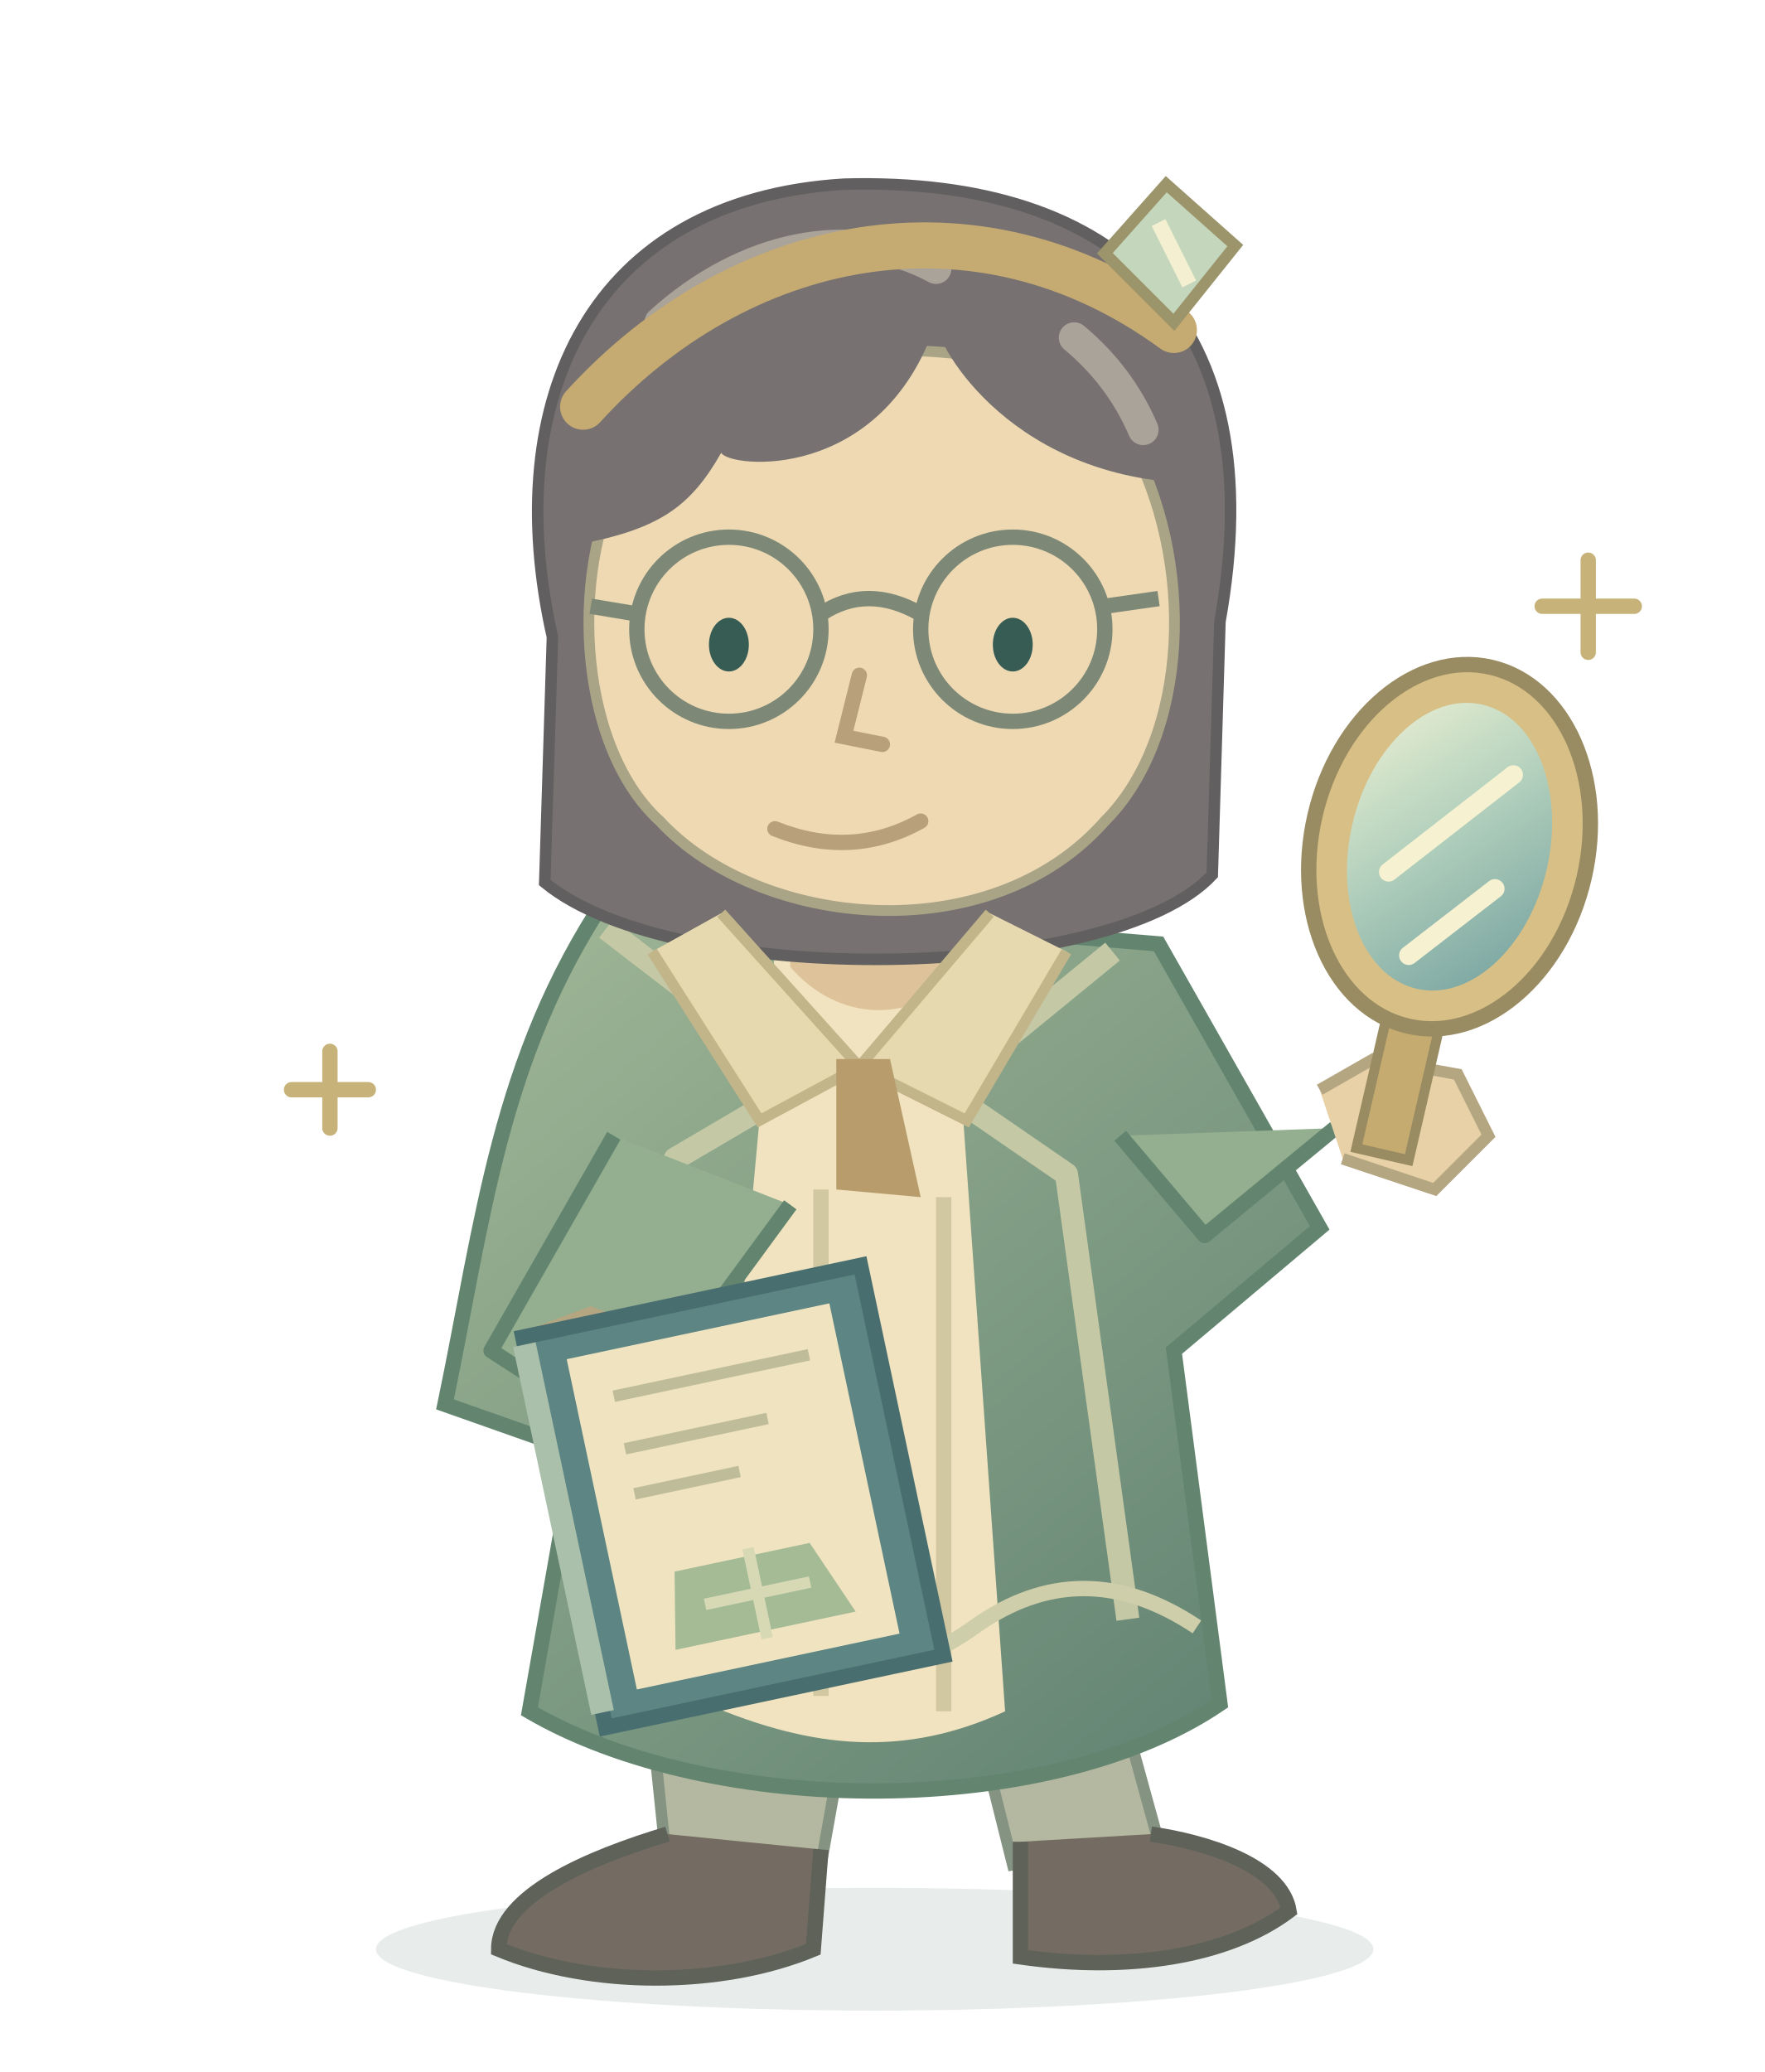
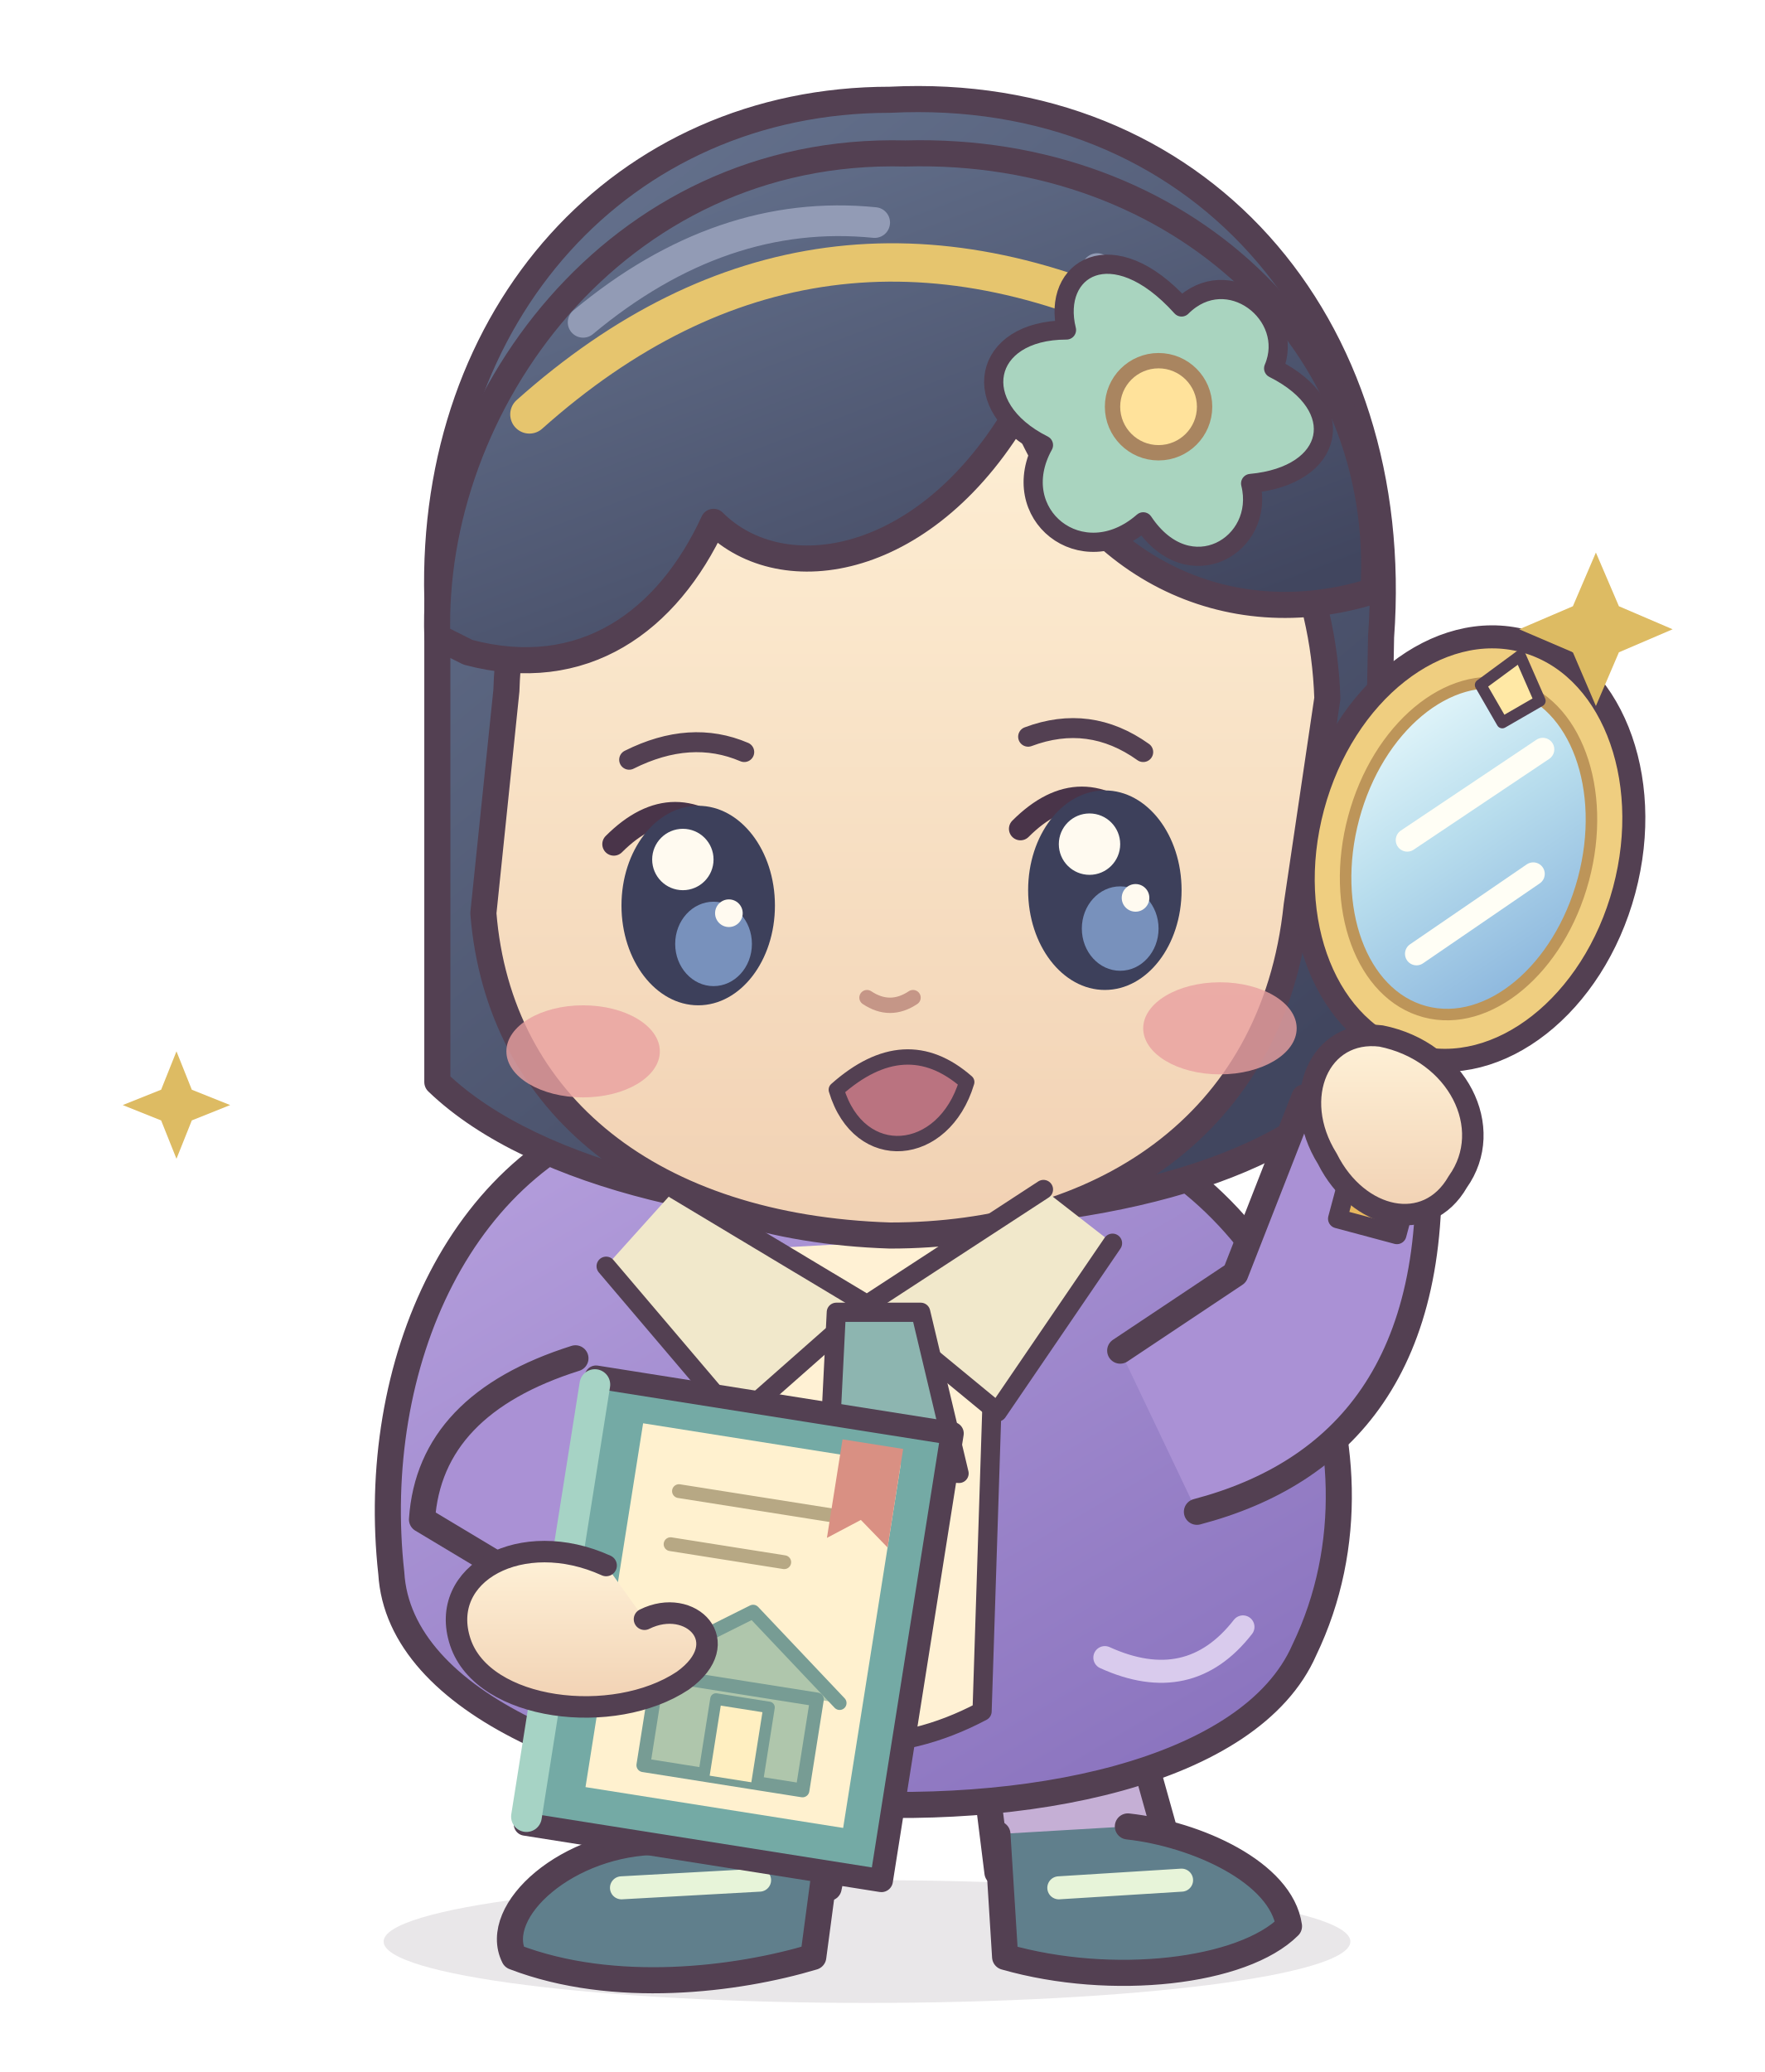
<svg xmlns="http://www.w3.org/2000/svg" width="230" height="270" viewBox="0 0 230 270">
  <defs>
-     <linearGradient id="coat" x2=".8" y2="1">
-       <stop stop-color="#a2b897" />
-       <stop offset="1" stop-color="#648574" />
+     <linearGradient id="miro-coat" x2=".8" y2="1">
+       <stop stop-color="#b8a2df" />
+       <stop offset="1" stop-color="#8a73be" />
    </linearGradient>
-     <linearGradient id="mirror" x2=".7" y2="1">
-       <stop stop-color="#eef2d5" />
-       <stop offset=".5" stop-color="#b4d1bd" />
-       <stop offset="1" stop-color="#7fa9a4" />
+     <linearGradient id="miro-hair" x2=".7" y2="1">
+       <stop stop-color="#687692" />
+       <stop offset="1" stop-color="#41465f" />
+     </linearGradient>
+     <linearGradient id="miro-face" x2="0" y2="1">
+       <stop stop-color="#fff2d8" />
+       <stop offset="1" stop-color="#f1d1b3" />
+     </linearGradient>
+     <linearGradient id="miro-mirror" x2=".8" y2="1">
+       <stop stop-color="#f2ffff" />
+       <stop offset=".5" stop-color="#b8dded" />
+       <stop offset="1" stop-color="#88b3dc" />
    </linearGradient>
  </defs>
-   <ellipse cx="114" cy="254" rx="65" ry="8" fill="#486f6120" />
-   <path d="m84 215 3 29 20-1 5-28m13 0 7 28 19-3-8-29" fill="#b4b8a0" stroke="#859482" stroke-width="1.5" />
-   <path d="M87 239c-10 3-22 8-22 15 12 5 29 5 41 0l1-13m26-1 0 15c14 2 27 0 35-6-1-6-11-9-18-10" fill="#746c62" stroke="#5e6259" stroke-width="2" />
-   <path d="M79 117c-14 21-16 42-21 66l17 6-6 34c24 14 68 14 90-1l-6-46 19-16-21-37Z" fill="url(#coat)" stroke="#63856f" stroke-width="2" />
-   <path d="m101 124-9 98c14 6 26 7 39 1l-7-99" fill="#f1e3bf" />
-   <path d="M107 155v66m16-65v67" stroke="#d1c8a2" stroke-width="2" />
-   <path d="m79 121 26 20-17 10-4 61m61-88-22 18 16 11 8 58" stroke="#c4c8a5" stroke-width="3" fill="none" stroke-linejoin="round" />
-   <path d="M76 211q15-9 26 1t25 0 29 0" stroke="#cfceaa" stroke-width="2" fill="none" />
-   <path d="M103 99v27c6 7 16 8 23 0v-27" fill="#dec39a" />
-   <path d="M72 83c-7-31 5-57 38-59 36-1 56 18 49 57l-1 33c-13 14-70 15-87 1Z" fill="#777271" stroke="#625f60" stroke-width="1.5" />
-   <path d="M82 60c-8 13-7 37 4 47 13 14 43 17 58 0 11-11 12-34 3-50-11-16-51-15-65 3Z" fill="#eed9b3" stroke="#aaa486" stroke-width="1.4" />
-   <path d="M75 65c1-31 35-47 60-33 15 4 24 16 22 31-25 0-35-18-35-21-7 21-27 19-28 17-4 7-8 10-19 12Z" fill="#777271" />
-   <path d="M86 42c11-10 25-13 36-7m18 9q6 5 9 12" stroke="#aaa39a" stroke-width="4" fill="none" stroke-linecap="round" />
-   <path d="M76 53c20-22 51-29 77-10" stroke="#c5aa72" stroke-width="6" fill="none" stroke-linecap="round" />
-   <path d="m144 33 8-9 9 8-8 10Z" fill="#c4d6bc" stroke="#9c956b" stroke-width="1.5" />
-   <path d="m151 29 4 8" stroke="#f4efd1" stroke-width="2" />
-   <g fill="none" stroke="#7d8976" stroke-width="2">
-     <circle cx="95" cy="82" r="12" />
-     <circle cx="132" cy="82" r="12" />
-     <path d="M107 80q6-4 13 0m-37 0-6-1m67 0 7-1" />
+   <ellipse cx="113" cy="253" rx="63" ry="8" fill="#55405420" />
+   <g stroke="#534052" stroke-width="3.4" stroke-linecap="round" stroke-linejoin="round">
+     <path d="m83 221 4 23 21 2 5-24m14-2 3 24 23-1-7-25" fill="#c5afd5" />
+     <path d="M86 240c-12 0-22 9-19 15 13 5 29 3 39 0l2-15m22-1 1 16c14 4 31 2 37-4-1-7-12-12-21-13" fill="#607f8c" />
+     <path d="m81 246 18-1m39 1 16-1" fill="none" stroke="#e7f4d9" stroke-width="3" />
+     <path d="M85 144c-25 6-37 34-34 61 2 34 105 42 119 10 13-27-4-61-28-68Z" fill="url(#miro-coat)" />
+     <path d="M94 163q-6 27-1 59 18 10 35 1l2-62" fill="#fff1d4" stroke-width="2.5" />
+     <path d="M60 209q11 10 22 3m62 4q11 5 18-4" fill="none" stroke="#d9cbed" stroke-width="3" />
+     <path d="M57 78c-1-37 24-65 59-65 40-2 67 29 64 70l-1 54c-13 27-96 29-122 4Z" fill="url(#miro-hair)" />
+     <path d="M66 90c1-31 22-50 51-51 31-1 55 22 56 52l-4 27c-3 29-26 43-53 43-31-1-51-17-53-42Z" fill="url(#miro-face)" />
+     <path d="M57 83c-1-30 23-64 61-63 36-1 63 25 61 57-19 6-38-3-46-24-12 21-31 24-40 15-6 13-17 21-32 17Z" fill="url(#miro-hair)" />
+     <path d="M76 42q18-15 38-13m29 6q14 8 20 24" fill="none" stroke="#929bb5" stroke-width="4" />
+     <path d="M69 54q37-33 82-11" fill="none" stroke="#e6c56e" stroke-width="5" />
+     <path d="M154 40c-9-10-17-5-15 3-11 0-13 10-3 15-5 9 5 17 13 10 6 9 16 3 14-5 11-1 13-10 3-15 3-7-6-14-12-8Z" fill="#a9d4bf" stroke-width="2.5" />
+     <circle cx="151" cy="53" r="6" fill="#ffe29b" stroke="#a98560" stroke-width="2" />
+     <path d="M82 99q8-4 15-1m37-2q8-3 15 2" fill="none" stroke-width="2.6" />
+     <path d="M80 110q8-8 16 0m37-2q8-8 16 0" fill="none" stroke="#493449" stroke-width="3" />
+     <ellipse cx="91" cy="118" rx="10" ry="13" fill="#3d405b" stroke="none" />
+     <ellipse cx="144" cy="116" rx="10" ry="13" fill="#3d405b" stroke="none" />
+     <ellipse cx="93" cy="123" rx="5" ry="5.5" fill="#7891bc" stroke="none" />
+     <ellipse cx="146" cy="121" rx="5" ry="5.5" fill="#7891bc" stroke="none" />
+     <circle cx="89" cy="112" r="4" fill="#fffaf0" stroke="none" />
+     <circle cx="142" cy="110" r="4" fill="#fffaf0" stroke="none" />
+     <circle cx="95" cy="119" r="1.8" fill="#fffaf0" stroke="none" />
+     <circle cx="148" cy="117" r="1.8" fill="#fffaf0" stroke="none" />
+     <ellipse cx="76" cy="137" rx="10" ry="6" fill="#e9a0a0" stroke="none" opacity=".8" />
+     <ellipse cx="159" cy="134" rx="10" ry="6" fill="#e9a0a0" stroke="none" opacity=".8" />
+     <path d="M113 130q3 2 6 0" fill="none" stroke="#c59687" stroke-width="2" />
+     <path d="M109 142q9-8 17-1c-3 10-14 11-17 1Z" fill="#ba7380" stroke-width="2" />
+     <path d="m88 155 25 15-17 15-17-20m57-10-23 15 17 14 15-22" fill="#f1e8cb" stroke-width="2.5" />
+     <path d="M109 171h11l5 21-17-1Z" fill="#8db5b0" stroke-width="2.5" />
+     <path d="M75 177q-19 6-20 21l25 15 15-17m51-20 15-10 9-23 16 5c2 30-11 44-30 49" fill="#aa91d5" />
+     <g transform="translate(98 211) rotate(9)">
+       <path d="M-25-28h47v59h-47Z" fill="#74aaa5" stroke-width="3" />
+       <path d="M-18-23h34v48h-34Z" fill="#fff1cf" stroke="none" />
+       <path d="M-25-27v57" stroke="#a6d3c5" stroke-width="4" />
+       <path d="M-12-15h21m-21 7h15" stroke="#b7a884" stroke-width="1.8" />
+       <path d="M-11 9h21v12h-21Zm-3 0L0-1 13 9" fill="#afc6ac" stroke="#779c94" stroke-width="1.8" />
+       <path d="M-3 21V11h7v10" fill="#ffefc1" stroke="#779c94" stroke-width="1.5" />
+       <path d="M8-25v13l4-3 4 3v-13" fill="#d99083" stroke="none" />
+     </g>
+     <path d="M79 204c-11-5-22 1-19 10 3 9 20 11 29 5 7-5 1-11-5-8" fill="url(#miro-face)" stroke-width="2.8" />
+     <g transform="translate(187 127) rotate(15)">
+       <path d="M-4 5h8v29h-8Z" fill="#e8b85f" stroke-width="2.5" />
+       <ellipse cy="-17" rx="21" ry="28" fill="#efce80" stroke-width="3" />
+       <ellipse cy="-17" rx="15.5" ry="22" fill="url(#miro-mirror)" stroke="#bd9559" stroke-width="1.5" />
+       <path d="m-8-16 14-16m-9 30 12-14" fill="none" stroke="#fffef5" stroke-width="3" />
+       <path d="m0-43 4 5-4 4-4-4Z" fill="#ffe8a5" stroke-width="1.5" />
+     </g>
+     <path d="M173 151c-5-8-1-17 7-16 10 2 15 12 10 19-4 7-13 5-17-3Z" fill="url(#miro-face)" stroke-width="2.8" />
  </g>
-   <ellipse cx="95" cy="84" rx="2.6" ry="3.5" fill="#375c53" />
-   <ellipse cx="132" cy="84" rx="2.6" ry="3.5" fill="#375c53" />
-   <path d="m112 88-2 8 5 1m-14 11q10 4 19-1" stroke="#b7a07a" stroke-width="2" fill="none" stroke-linecap="round" />
-   <path d="m94 119 18 20-13 7-14-22m44-5-17 20 14 7 13-22" fill="#e6d9af" stroke="#c2b58a" stroke-width="1.4" />
-   <path d="m109 138 7 0 4 18-11-1Z" fill="#b89c6b" />
-   <path d="m80 148-16 28 17 11 22-30m43-9 11 13 17-14" fill="#94ae90" stroke="#63856f" stroke-width="2" stroke-linejoin="round" />
-   <path d="m69 174 8-3 13 5 2 7-10 8-10-4m100-45 7-4 11 2 4 8-7 7-12-4" fill="#e8d1a7" stroke="#b5a682" stroke-width="1.5" />
-   <g transform="translate(95 190) rotate(-12)">
-     <path d="M-23-21h45v52h-45Z" fill="#5c8584" stroke="#486e6f" stroke-width="2" />
-     <path d="M-18-17h35v44h-35Z" fill="#f0e3c0" />
-     <path d="M-13-11h26m-26 7h19m-19 6h14" stroke="#bfbc9a" stroke-width="1.5" />
-     <path d="M-10 13h18l4 10h-24Z" fill="#a4bb96" />
-     <path d="M0 12v12m-7-6h14" stroke="#d7d9b5" stroke-width="1.5" />
-     <path d="M-23-20v49" stroke="#aac0aa" stroke-width="3" />
-   </g>
-   <g transform="translate(186 123) rotate(13)">
-     <path d="M-3 4h7v24h-7Z" fill="#c6ab70" stroke="#9a8c62" stroke-width="1.3" />
-     <ellipse cx="0" cy="-13" rx="18" ry="24" fill="#d7bf86" stroke="#9a8c62" stroke-width="2" />
-     <ellipse cx="0" cy="-13" rx="13" ry="19" fill="url(#mirror)" />
-     <path d="m-7-8 13-16m-8 26 9-11" stroke="#f6f1d1" stroke-width="2.5" stroke-linecap="round" />
-   </g>
-   <path d="m207 73 0 12m-6-6h12m-170 58v10m-5-5h10" stroke="#c7b379" stroke-width="2" stroke-linecap="round" />
+   <path d="m208 72 3 7 7 3-7 3-3 7-3-7-7-3 7-3m-182 58 2 5 5 2-5 2-2 5-2-5-5-2 5-2" fill="#ddbb63" />
</svg>
